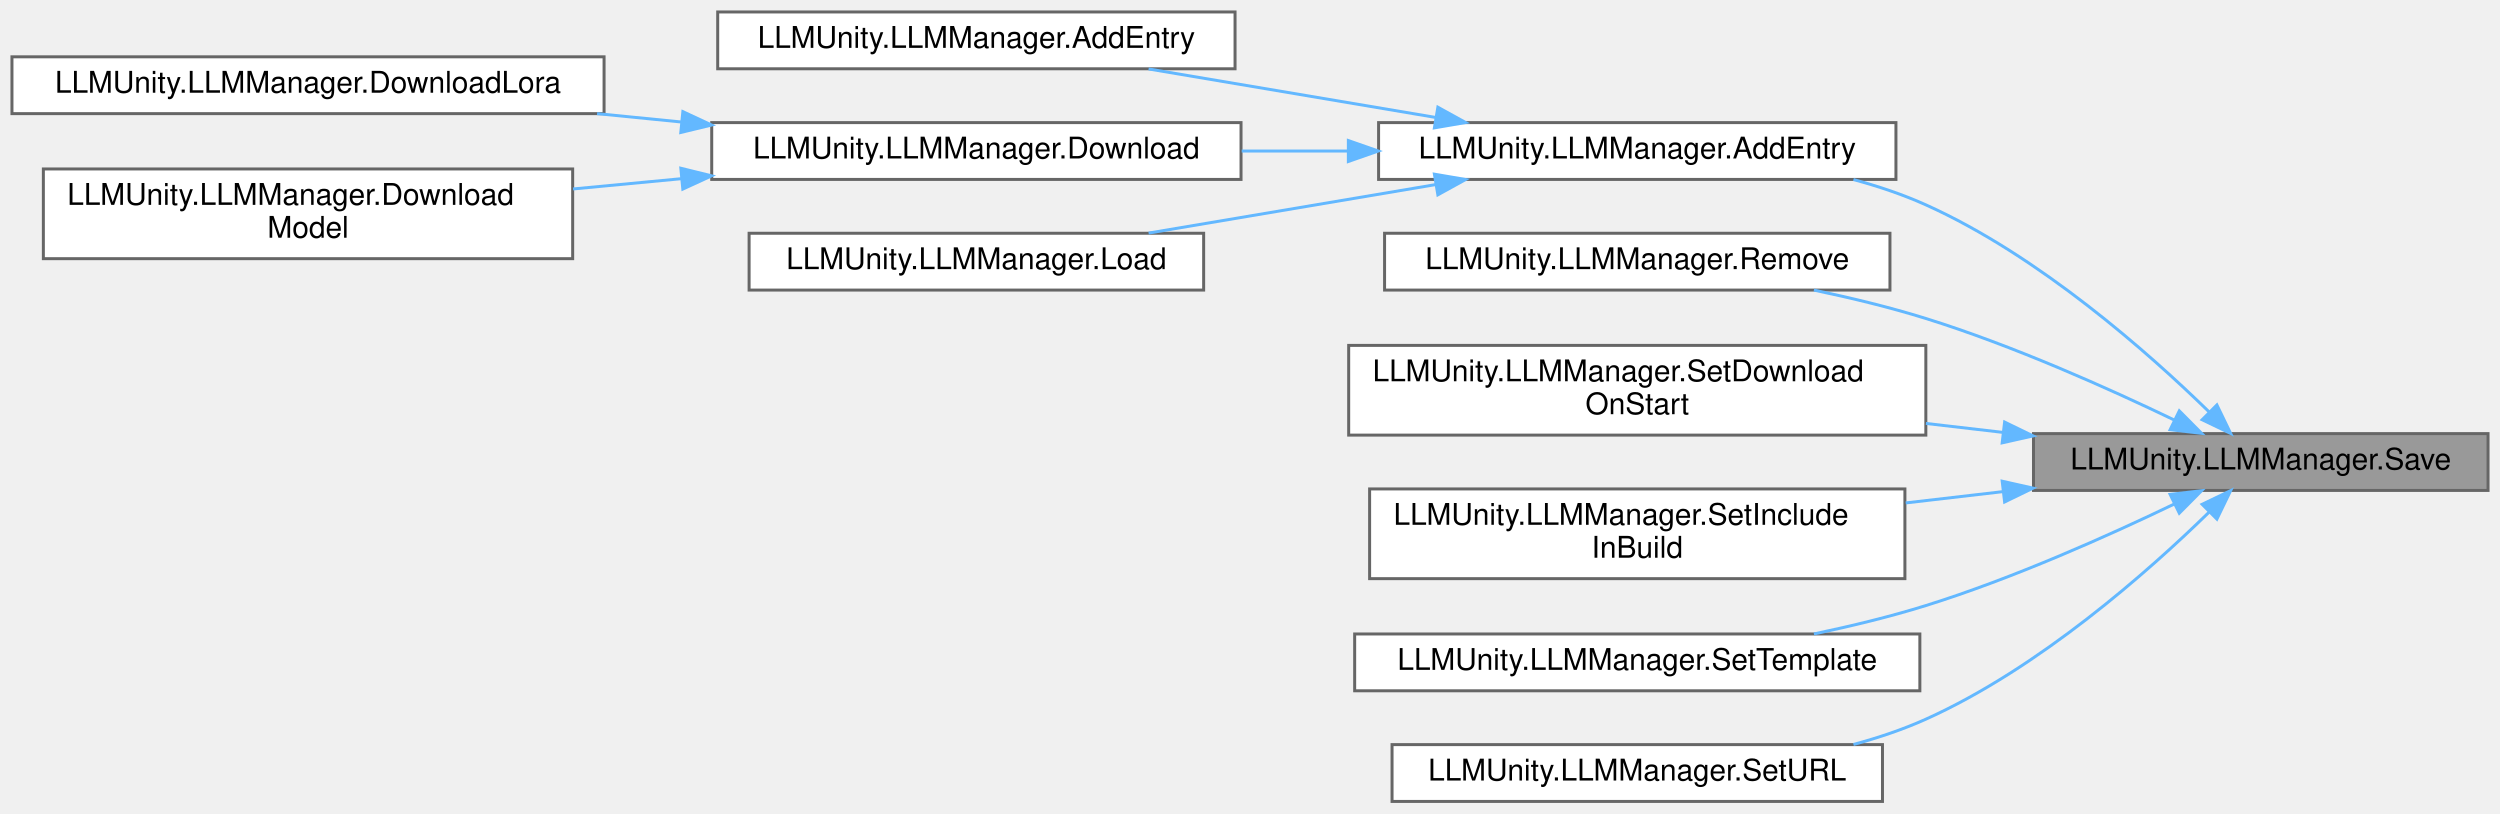
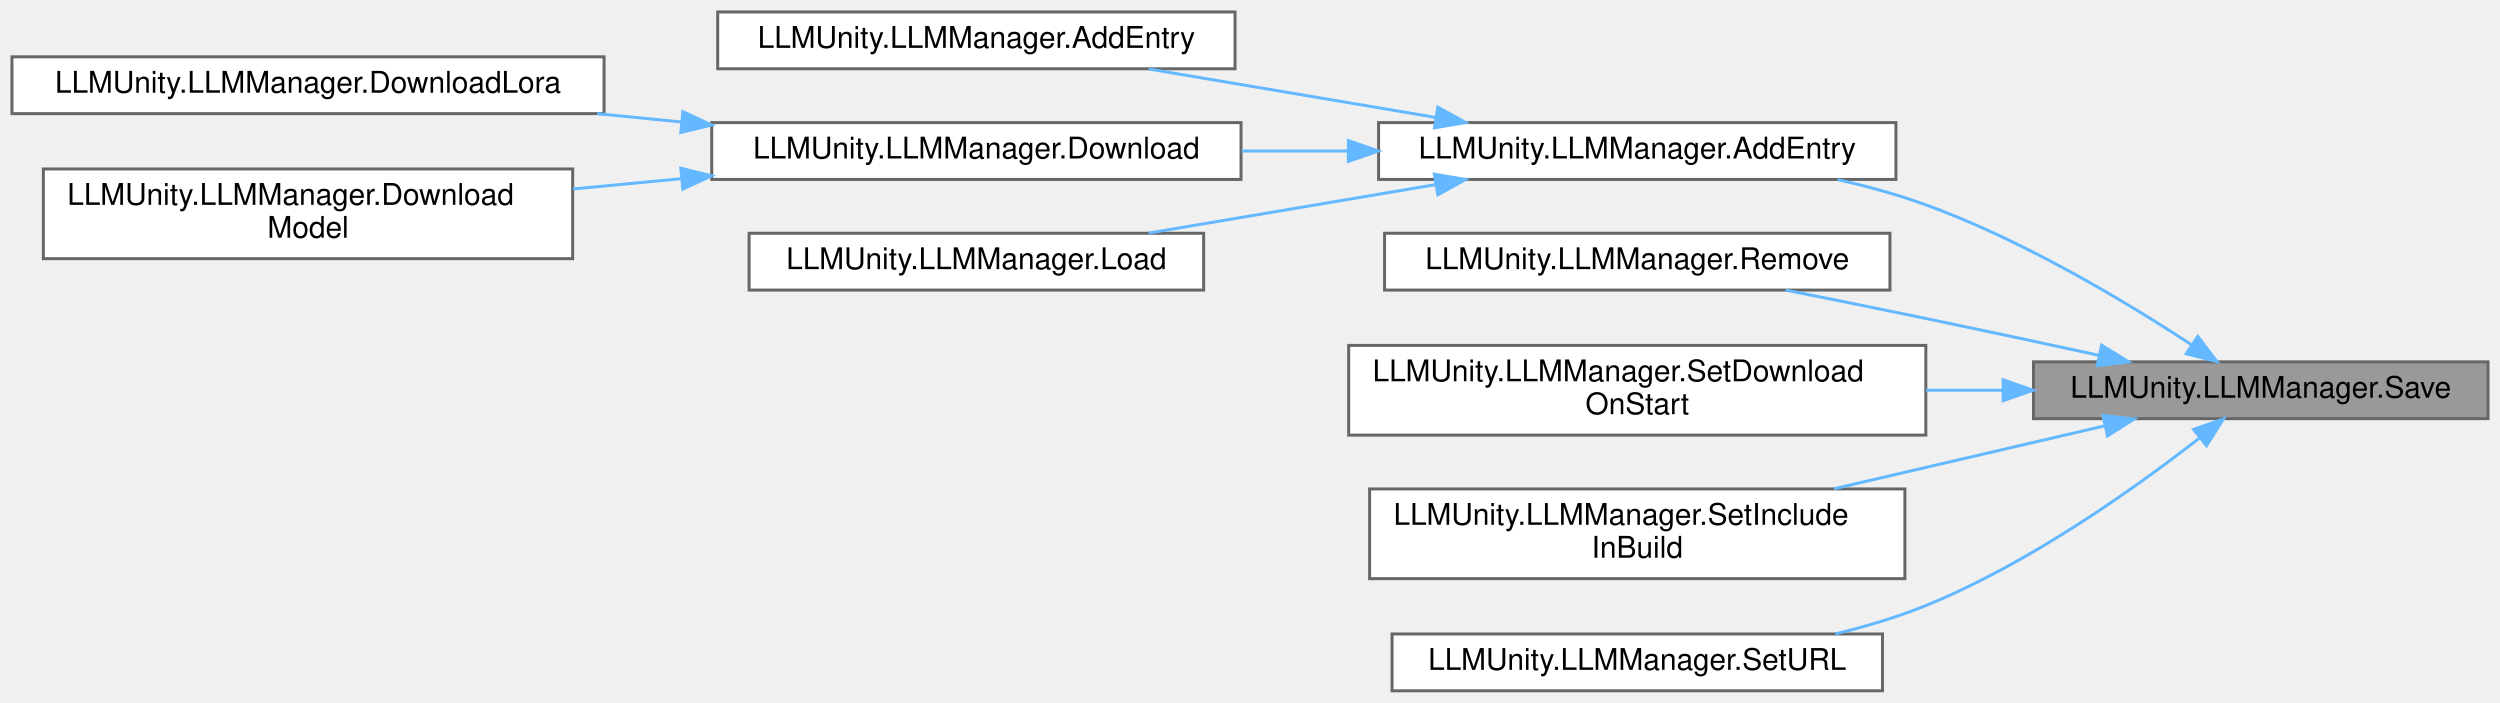
- <svg xmlns="http://www.w3.org/2000/svg" xmlns:xlink="http://www.w3.org/1999/xlink" width="836pt" height="272pt" viewBox="0.00 0.00 836.00 272.00">
-   <g id="graph0" class="graph" transform="scale(1 1) rotate(0) translate(4 268)">
+ <svg xmlns="http://www.w3.org/2000/svg" xmlns:xlink="http://www.w3.org/1999/xlink" width="836pt" height="235pt" viewBox="0.00 0.00 836.00 235.00">
+   <g id="graph0" class="graph" transform="scale(1 1) rotate(0) translate(4 231)">
    <g id="Node000001" class="node">
      <g id="a_Node000001">
        <a xlink:title="Serialises and saves the model manager.">
-           <polygon fill="#999999" stroke="#666666" points="828,-123 676,-123 676,-104 828,-104 828,-123" />
-           <text text-anchor="middle" x="752" y="-111" font-family="Helvetica,sans-Serif" font-size="10.00">LLMUnity.LLMManager.Save</text>
+           <polygon fill="#999999" stroke="#666666" points="828,-110 676,-110 676,-91 828,-91 828,-110" />
+           <text text-anchor="middle" x="752" y="-98" font-family="Helvetica,sans-Serif" font-size="10.00">LLMUnity.LLMManager.Save</text>
        </a>
      </g>
    </g>
    <g id="Node000002" class="node">
      <g id="a_Node000002">
        <a xlink:href="classLLMUnity_1_1LLMManager.html#ade1fd2084aec2e7dc92d615779706ce4" target="_top" xlink:title="Adds a model entry to the model manager.">
-           <polygon fill="white" stroke="#666666" points="630,-227 457,-227 457,-208 630,-208 630,-227" />
-           <text text-anchor="middle" x="543.5" y="-215" font-family="Helvetica,sans-Serif" font-size="10.00">LLMUnity.LLMManager.AddEntry</text>
+           <polygon fill="white" stroke="#666666" points="630,-190 457,-190 457,-171 630,-171 630,-190" />
+           <text text-anchor="middle" x="543.5" y="-178" font-family="Helvetica,sans-Serif" font-size="10.00">LLMUnity.LLMManager.AddEntry</text>
        </a>
      </g>
    </g>
    <g id="edge1_Node000001_Node000002" class="edge">
      <g id="a_edge1_Node000001_Node000002">
        <a xlink:title=" ">
-           <path fill="none" stroke="#63b8ff" d="M734.77,-130.21C714.51,-150.01 677.88,-182.46 640,-199.5 632.38,-202.93 624.14,-205.7 615.8,-207.95" />
-           <polygon fill="#63b8ff" stroke="#63b8ff" points="737.33,-132.59 741.94,-123.05 732.39,-127.64 737.33,-132.59" />
+           <path fill="none" stroke="#63b8ff" d="M728.86,-115.71C707.17,-129.91 672.68,-150.65 640,-162.5 630.64,-165.89 620.52,-168.68 610.5,-170.96" />
+           <polygon fill="#63b8ff" stroke="#63b8ff" points="730.95,-118.52 737.34,-110.07 727.07,-112.7 730.95,-118.52" />
        </a>
      </g>
    </g>
    <g id="Node000008" class="node">
      <g id="a_Node000008">
        <a xlink:href="classLLMUnity_1_1LLMManager.html#ae01487df0886500aaa26da71389ee562" target="_top" xlink:title="Removes a model from the model manager.">
-           <polygon fill="white" stroke="#666666" points="628,-190 459,-190 459,-171 628,-171 628,-190" />
-           <text text-anchor="middle" x="543.5" y="-178" font-family="Helvetica,sans-Serif" font-size="10.00">LLMUnity.LLMManager.Remove</text>
+           <polygon fill="white" stroke="#666666" points="628,-153 459,-153 459,-134 628,-134 628,-153" />
+           <text text-anchor="middle" x="543.5" y="-141" font-family="Helvetica,sans-Serif" font-size="10.00">LLMUnity.LLMManager.Remove</text>
        </a>
      </g>
    </g>
    <g id="edge7_Node000001_Node000008" class="edge">
      <g id="a_edge7_Node000001_Node000008">
        <a xlink:title=" ">
-           <path fill="none" stroke="#63b8ff" d="M723.1,-127.53C701.02,-138.15 669.16,-152.41 640,-161.5 628.06,-165.22 615.04,-168.38 602.57,-170.99" />
-           <polygon fill="#63b8ff" stroke="#63b8ff" points="724.76,-130.61 732.22,-123.09 721.69,-124.32 724.76,-130.61" />
+           <path fill="none" stroke="#63b8ff" d="M697.89,-112.17C679.57,-116.15 658.89,-120.58 640,-124.5 624.77,-127.66 608.16,-131 593.11,-133.99" />
+           <polygon fill="#63b8ff" stroke="#63b8ff" points="698.78,-115.56 707.81,-110.01 697.29,-108.72 698.78,-115.56" />
        </a>
      </g>
    </g>
    <g id="Node000009" class="node">
      <g id="a_Node000009">
        <a xlink:href="classLLMUnity_1_1LLMManager.html#aafdb9d2fe53990ad8d9129958aa76258" target="_top" xlink:title="Sets whether to download files on start.">
-           <polygon fill="white" stroke="#666666" points="640,-152.5 447,-152.5 447,-122.5 640,-122.5 640,-152.5" />
-           <text text-anchor="start" x="455" y="-140.5" font-family="Helvetica,sans-Serif" font-size="10.00">LLMUnity.LLMManager.SetDownload</text>
-           <text text-anchor="middle" x="543.5" y="-129.5" font-family="Helvetica,sans-Serif" font-size="10.00">OnStart</text>
+           <polygon fill="white" stroke="#666666" points="640,-115.5 447,-115.5 447,-85.5 640,-85.5 640,-115.5" />
+           <text text-anchor="start" x="455" y="-103.5" font-family="Helvetica,sans-Serif" font-size="10.00">LLMUnity.LLMManager.SetDownload</text>
+           <text text-anchor="middle" x="543.5" y="-92.5" font-family="Helvetica,sans-Serif" font-size="10.00">OnStart</text>
        </a>
      </g>
    </g>
    <g id="edge8_Node000001_Node000009" class="edge">
      <g id="a_edge8_Node000001_Node000009">
        <a xlink:title=" ">
-           <path fill="none" stroke="#63b8ff" d="M665.93,-123.39C657.39,-124.38 648.67,-125.39 640.03,-126.4" />
-           <polygon fill="#63b8ff" stroke="#63b8ff" points="666.34,-126.86 675.86,-122.23 665.53,-119.91 666.34,-126.86" />
+           <path fill="none" stroke="#63b8ff" d="M665.65,-100.5C657.2,-100.5 648.58,-100.5 640.03,-100.5" />
+           <polygon fill="#63b8ff" stroke="#63b8ff" points="665.86,-104 675.86,-100.5 665.86,-97 665.86,-104" />
        </a>
      </g>
    </g>
    <g id="Node000010" class="node">
      <g id="a_Node000010">
        <a xlink:href="classLLMUnity_1_1LLMManager.html#a10fea94c8a35a01f0b3275b7ac777583" target="_top" xlink:title="Sets whether to include a model to the build.">
-           <polygon fill="white" stroke="#666666" points="633,-104.5 454,-104.5 454,-74.5 633,-74.5 633,-104.5" />
-           <text text-anchor="start" x="462" y="-92.5" font-family="Helvetica,sans-Serif" font-size="10.00">LLMUnity.LLMManager.SetInclude</text>
-           <text text-anchor="middle" x="543.5" y="-81.5" font-family="Helvetica,sans-Serif" font-size="10.00">InBuild</text>
+           <polygon fill="white" stroke="#666666" points="633,-67.5 454,-67.5 454,-37.5 633,-37.5 633,-67.5" />
+           <text text-anchor="start" x="462" y="-55.5" font-family="Helvetica,sans-Serif" font-size="10.00">LLMUnity.LLMManager.SetInclude</text>
+           <text text-anchor="middle" x="543.5" y="-44.5" font-family="Helvetica,sans-Serif" font-size="10.00">InBuild</text>
        </a>
      </g>
    </g>
    <g id="edge9_Node000001_Node000010" class="edge">
      <g id="a_edge9_Node000001_Node000010">
        <a xlink:title=" ">
-           <path fill="none" stroke="#63b8ff" d="M665.7,-103.59C654.99,-102.34 644.02,-101.07 633.26,-99.82" />
-           <polygon fill="#63b8ff" stroke="#63b8ff" points="665.53,-107.09 675.86,-104.77 666.34,-100.14 665.53,-107.09" />
+           <path fill="none" stroke="#63b8ff" d="M699.94,-88.63C672.56,-82.27 638.53,-74.36 609.3,-67.56" />
+           <polygon fill="#63b8ff" stroke="#63b8ff" points="699.18,-92.05 709.71,-90.9 700.76,-85.23 699.18,-92.05" />
        </a>
      </g>
    </g>
    <g id="Node000011" class="node">
      <g id="a_Node000011">
-         <a xlink:href="classLLMUnity_1_1LLMManager.html#a008ba453476f14727ea2d109bbb209b5" target="_top" xlink:title="Sets the chat template for a model and distributes it to all LLMs using it.">
-           <polygon fill="white" stroke="#666666" points="638,-56 449,-56 449,-37 638,-37 638,-56" />
-           <text text-anchor="middle" x="543.5" y="-44" font-family="Helvetica,sans-Serif" font-size="10.00">LLMUnity.LLMManager.SetTemplate</text>
+         <a xlink:href="classLLMUnity_1_1LLMManager.html#af198a425cde4753e9d530ce41d41f3de" target="_top" xlink:title="Sets the URL for a model.">
+           <polygon fill="white" stroke="#666666" points="625.5,-19 461.5,-19 461.5,0 625.5,0 625.5,-19" />
+           <text text-anchor="middle" x="543.5" y="-7" font-family="Helvetica,sans-Serif" font-size="10.00">LLMUnity.LLMManager.SetURL</text>
        </a>
      </g>
    </g>
    <g id="edge10_Node000001_Node000011" class="edge">
      <g id="a_edge10_Node000001_Node000011">
        <a xlink:title=" ">
-           <path fill="none" stroke="#63b8ff" d="M723.1,-99.47C701.02,-88.85 669.16,-74.59 640,-65.5 628.06,-61.78 615.04,-58.62 602.57,-56.01" />
-           <polygon fill="#63b8ff" stroke="#63b8ff" points="721.69,-102.68 732.22,-103.91 724.76,-96.39 721.69,-102.68" />
-         </a>
-       </g>
-     </g>
-     <g id="Node000012" class="node">
-       <g id="a_Node000012">
-         <a xlink:href="classLLMUnity_1_1LLMManager.html#af198a425cde4753e9d530ce41d41f3de" target="_top" xlink:title="Sets the URL for a model.">
-           <polygon fill="white" stroke="#666666" points="625.5,-19 461.5,-19 461.5,0 625.5,0 625.5,-19" />
-           <text text-anchor="middle" x="543.5" y="-7" font-family="Helvetica,sans-Serif" font-size="10.00">LLMUnity.LLMManager.SetURL</text>
-         </a>
-       </g>
-     </g>
-     <g id="edge11_Node000001_Node000012" class="edge">
-       <g id="a_edge11_Node000001_Node000012">
-         <a xlink:title=" ">
-           <path fill="none" stroke="#63b8ff" d="M734.77,-96.79C714.51,-76.99 677.88,-44.54 640,-27.5 632.38,-24.07 624.14,-21.3 615.8,-19.05" />
-           <polygon fill="#63b8ff" stroke="#63b8ff" points="732.39,-99.36 741.94,-103.95 737.33,-94.41 732.39,-99.36" />
+           <path fill="none" stroke="#63b8ff" d="M731.62,-84.62C710.41,-68.08 674.79,-42.63 640,-28.5 630.45,-24.62 620.02,-21.51 609.69,-19.02" />
+           <polygon fill="#63b8ff" stroke="#63b8ff" points="729.51,-87.42 739.52,-90.9 733.87,-81.94 729.51,-87.42" />
        </a>
      </g>
    </g>
    <g id="Node000003" class="node">
      <g id="a_Node000003">
        <a xlink:href="classLLMUnity_1_1LLMManager.html#a96e147c144d00bc7355e251b39d38afd" target="_top" xlink:title="Creates and adds a model entry to the model manager.">
-           <polygon fill="white" stroke="#666666" points="409,-264 236,-264 236,-245 409,-245 409,-264" />
-           <text text-anchor="middle" x="322.5" y="-252" font-family="Helvetica,sans-Serif" font-size="10.00">LLMUnity.LLMManager.AddEntry</text>
+           <polygon fill="white" stroke="#666666" points="409,-227 236,-227 236,-208 409,-208 409,-227" />
+           <text text-anchor="middle" x="322.5" y="-215" font-family="Helvetica,sans-Serif" font-size="10.00">LLMUnity.LLMManager.AddEntry</text>
        </a>
      </g>
    </g>
    <g id="edge2_Node000002_Node000003" class="edge">
      <g id="a_edge2_Node000002_Node000003">
        <a xlink:title=" ">
-           <path fill="none" stroke="#63b8ff" d="M475.94,-228.75C445.32,-233.92 409.38,-239.99 380.09,-244.94" />
-           <polygon fill="#63b8ff" stroke="#63b8ff" points="476.82,-232.15 486.1,-227.03 475.66,-225.24 476.82,-232.15" />
+           <path fill="none" stroke="#63b8ff" d="M475.94,-191.75C445.32,-196.92 409.38,-202.99 380.09,-207.94" />
+           <polygon fill="#63b8ff" stroke="#63b8ff" points="476.82,-195.15 486.1,-190.03 475.66,-188.24 476.82,-195.15" />
        </a>
      </g>
    </g>
    <g id="Node000004" class="node">
      <g id="a_Node000004">
        <a xlink:href="classLLMUnity_1_1LLMManager.html#a329a1fae4360d91badf54a0b3d09a16d" target="_top" xlink:title="Downloads a model and adds a model entry to the model manager.">
-           <polygon fill="white" stroke="#666666" points="411,-227 234,-227 234,-208 411,-208 411,-227" />
-           <text text-anchor="middle" x="322.5" y="-215" font-family="Helvetica,sans-Serif" font-size="10.00">LLMUnity.LLMManager.Download</text>
+           <polygon fill="white" stroke="#666666" points="411,-190 234,-190 234,-171 411,-171 411,-190" />
+           <text text-anchor="middle" x="322.5" y="-178" font-family="Helvetica,sans-Serif" font-size="10.00">LLMUnity.LLMManager.Download</text>
        </a>
      </g>
    </g>
    <g id="edge3_Node000002_Node000004" class="edge">
      <g id="a_edge3_Node000002_Node000004">
        <a xlink:title=" ">
-           <path fill="none" stroke="#63b8ff" d="M446.61,-217.5C434.84,-217.5 422.86,-217.5 411.22,-217.5" />
-           <polygon fill="#63b8ff" stroke="#63b8ff" points="446.89,-221 456.89,-217.5 446.89,-214 446.89,-221" />
+           <path fill="none" stroke="#63b8ff" d="M446.61,-180.5C434.84,-180.5 422.86,-180.5 411.22,-180.5" />
+           <polygon fill="#63b8ff" stroke="#63b8ff" points="446.89,-184 456.89,-180.5 446.89,-177 446.89,-184" />
        </a>
      </g>
    </g>
    <g id="Node000007" class="node">
      <g id="a_Node000007">
        <a xlink:href="classLLMUnity_1_1LLMManager.html#ad1e3508ea5e4ada3588c2a8e4b352a11" target="_top" xlink:title="Loads a model from disk and adds a model entry to the model manager.">
-           <polygon fill="white" stroke="#666666" points="398.5,-190 246.5,-190 246.5,-171 398.5,-171 398.5,-190" />
-           <text text-anchor="middle" x="322.5" y="-178" font-family="Helvetica,sans-Serif" font-size="10.00">LLMUnity.LLMManager.Load</text>
+           <polygon fill="white" stroke="#666666" points="398.5,-153 246.5,-153 246.5,-134 398.5,-134 398.5,-153" />
+           <text text-anchor="middle" x="322.5" y="-141" font-family="Helvetica,sans-Serif" font-size="10.00">LLMUnity.LLMManager.Load</text>
        </a>
      </g>
    </g>
    <g id="edge6_Node000002_Node000007" class="edge">
      <g id="a_edge6_Node000002_Node000007">
        <a xlink:title=" ">
-           <path fill="none" stroke="#63b8ff" d="M475.94,-206.25C445.32,-201.08 409.38,-195.01 380.09,-190.06" />
-           <polygon fill="#63b8ff" stroke="#63b8ff" points="475.66,-209.76 486.1,-207.97 476.82,-202.85 475.66,-209.76" />
+           <path fill="none" stroke="#63b8ff" d="M475.94,-169.25C445.32,-164.08 409.38,-158.01 380.09,-153.06" />
+           <polygon fill="#63b8ff" stroke="#63b8ff" points="475.66,-172.76 486.1,-170.97 476.82,-165.85 475.66,-172.76" />
        </a>
      </g>
    </g>
    <g id="Node000005" class="node">
      <g id="a_Node000005">
        <a xlink:href="classLLMUnity_1_1LLMManager.html#adfa8342b065a11a96b3f383b2ac4bc0b" target="_top" xlink:title="Downloads a Lora model from disk and adds a model entry to the model manager.">
-           <polygon fill="white" stroke="#666666" points="198,-249 0,-249 0,-230 198,-230 198,-249" />
-           <text text-anchor="middle" x="99" y="-237" font-family="Helvetica,sans-Serif" font-size="10.00">LLMUnity.LLMManager.DownloadLora</text>
+           <polygon fill="white" stroke="#666666" points="198,-212 0,-212 0,-193 198,-193 198,-212" />
+           <text text-anchor="middle" x="99" y="-200" font-family="Helvetica,sans-Serif" font-size="10.00">LLMUnity.LLMManager.DownloadLora</text>
        </a>
      </g>
    </g>
    <g id="edge4_Node000004_Node000005" class="edge">
      <g id="a_edge4_Node000004_Node000005">
        <a xlink:title=" ">
-           <path fill="none" stroke="#63b8ff" d="M223.86,-227.2C214.5,-228.13 205.01,-229.07 195.66,-230" />
-           <polygon fill="#63b8ff" stroke="#63b8ff" points="224.35,-230.67 233.96,-226.19 223.66,-223.7 224.35,-230.67" />
+           <path fill="none" stroke="#63b8ff" d="M223.86,-190.2C214.5,-191.13 205.01,-192.07 195.66,-193" />
+           <polygon fill="#63b8ff" stroke="#63b8ff" points="224.35,-193.67 233.96,-189.19 223.66,-186.7 224.35,-193.67" />
        </a>
      </g>
    </g>
    <g id="Node000006" class="node">
      <g id="a_Node000006">
        <a xlink:href="classLLMUnity_1_1LLMManager.html#ab82f501a8037acc93387b10fb2de765b" target="_top" xlink:title="Downloads a LLM model from disk and adds a model entry to the model manager.">
-           <polygon fill="white" stroke="#666666" points="187.5,-211.5 10.5,-211.5 10.5,-181.5 187.5,-181.5 187.5,-211.5" />
-           <text text-anchor="start" x="18.5" y="-199.5" font-family="Helvetica,sans-Serif" font-size="10.00">LLMUnity.LLMManager.Download</text>
-           <text text-anchor="middle" x="99" y="-188.5" font-family="Helvetica,sans-Serif" font-size="10.00">Model</text>
+           <polygon fill="white" stroke="#666666" points="187.5,-174.5 10.5,-174.5 10.5,-144.5 187.5,-144.5 187.5,-174.5" />
+           <text text-anchor="start" x="18.5" y="-162.5" font-family="Helvetica,sans-Serif" font-size="10.00">LLMUnity.LLMManager.Download</text>
+           <text text-anchor="middle" x="99" y="-151.5" font-family="Helvetica,sans-Serif" font-size="10.00">Model</text>
        </a>
      </g>
    </g>
    <g id="edge5_Node000004_Node000006" class="edge">
      <g id="a_edge5_Node000004_Node000006">
        <a xlink:title=" ">
-           <path fill="none" stroke="#63b8ff" d="M223.88,-208.25C211.82,-207.1 199.54,-205.94 187.63,-204.81" />
-           <polygon fill="#63b8ff" stroke="#63b8ff" points="223.67,-211.74 233.96,-209.2 224.33,-204.77 223.67,-211.74" />
+           <path fill="none" stroke="#63b8ff" d="M223.88,-171.25C211.82,-170.1 199.54,-168.94 187.63,-167.81" />
+           <polygon fill="#63b8ff" stroke="#63b8ff" points="223.67,-174.74 233.96,-172.2 224.33,-167.77 223.67,-174.74" />
        </a>
      </g>
    </g>
  </g>
</svg>
